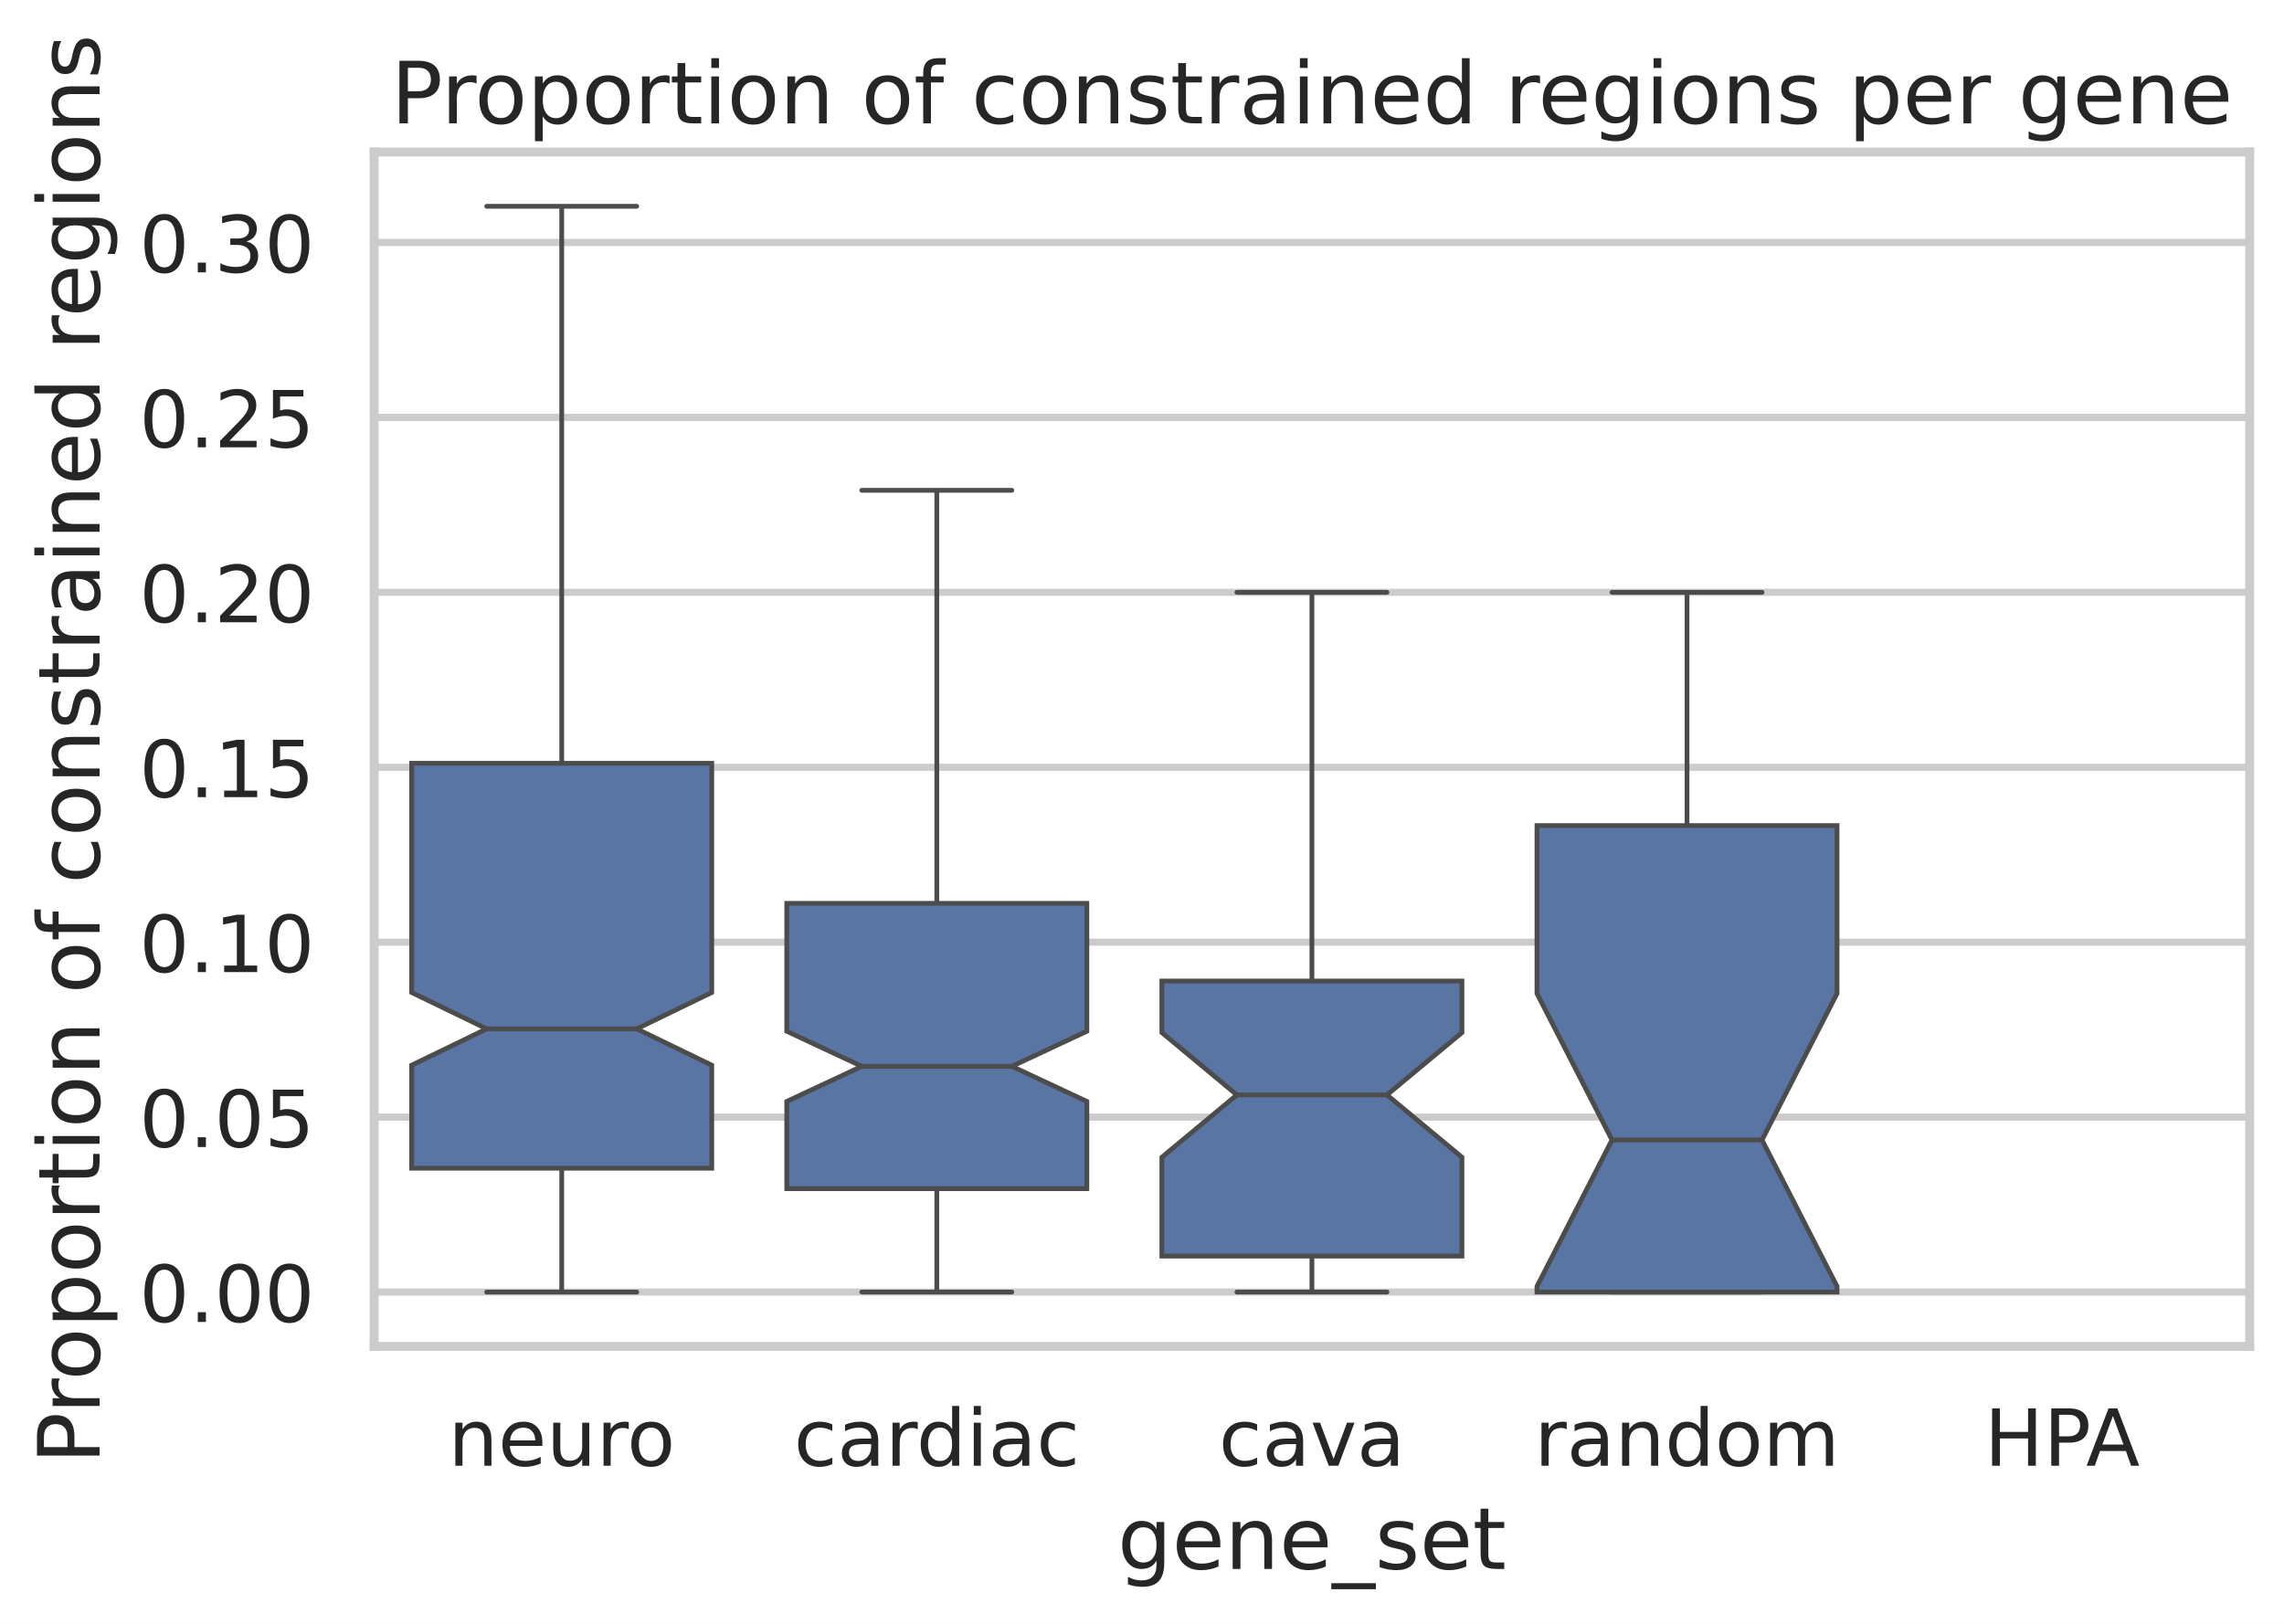
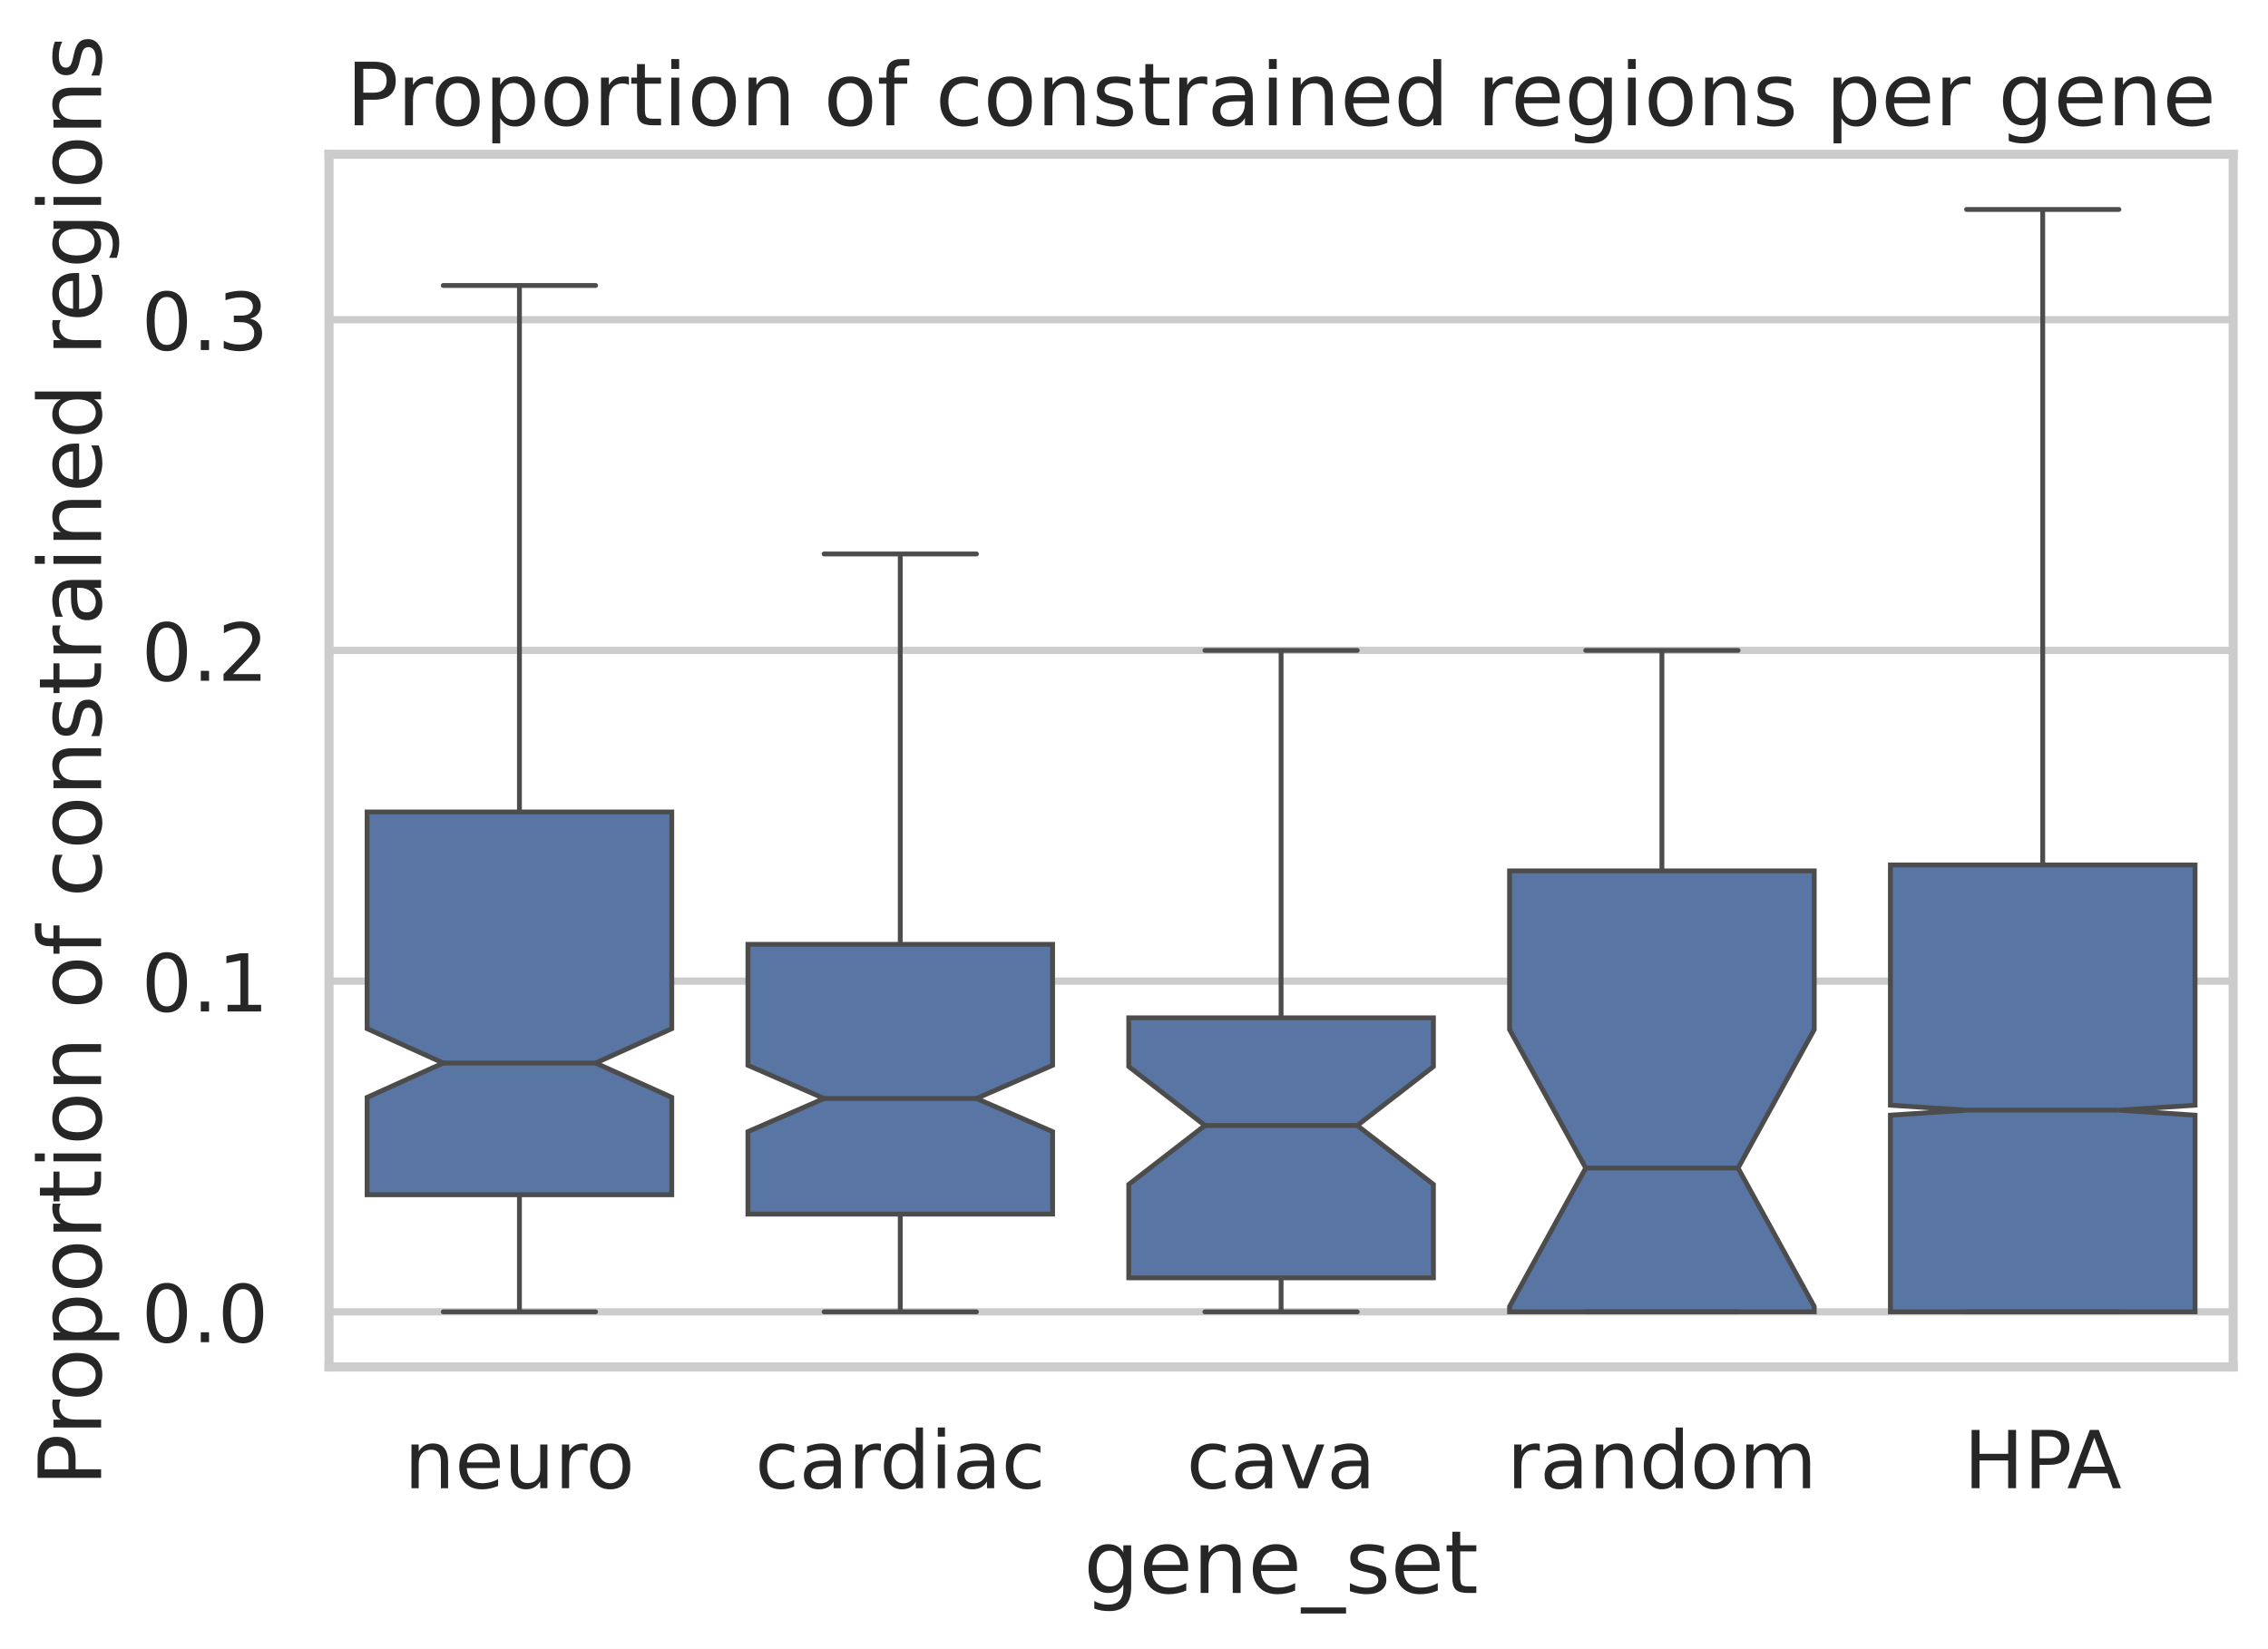
- <svg xmlns="http://www.w3.org/2000/svg" xmlns:xlink="http://www.w3.org/1999/xlink" width="478.815pt" height="340.513pt" viewBox="0 0 478.815 340.513" version="1.1">
+ <svg xmlns="http://www.w3.org/2000/svg" xmlns:xlink="http://www.w3.org/1999/xlink" width="468.317pt" height="340.513pt" viewBox="0 0 468.317 340.513" version="1.1">
  <defs>
    <style type="text/css">*{stroke-linejoin: round; stroke-linecap: butt}</style>
  </defs>
  <g id="figure_1">
    <g id="patch_1">
-       <path d="M 0 340.513  L 478.815 340.513  L 478.815 0  L 0 0  z " style="fill: #ffffff" />
+       <path d="M 0 340.513  L 468.317 340.513  L 468.317 0  L 0 0  z " style="fill: #ffffff" />
    </g>
    <g id="axes_1">
      <g id="patch_2">
-         <path d="M 78.44 282.312  L 471.615 282.312  L 471.615 31.872  L 78.44 31.872  z " style="fill: #ffffff" />
+         <path d="M 67.942 282.312  L 461.117 282.312  L 461.117 31.872  L 67.942 31.872  z " style="fill: #ffffff" />
      </g>
      <g id="matplotlib.axis_1">
        <g id="xtick_1">
          <g id="text_1">
-             <g style="fill: #262626" transform="translate(93.96633 307.3483) scale(0.165 -0.165)">
+             <g style="fill: #262626" transform="translate(83.4682 307.3483) scale(0.165 -0.165)">
              <defs>
                <path id="DejaVuSans-51" d="M 3513 2113  L 3513 0  L 2938 0  L 2938 2094  Q 2938 2591 2744 2837  Q 2550 3084 2163 3084  Q 1697 3084 1428 2787  Q 1159 2491 1159 1978  L 1159 0  L 581 0  L 581 3500  L 1159 3500  L 1159 2956  Q 1366 3272 1645 3428  Q 1925 3584 2291 3584  Q 2894 3584 3203 3211  Q 3513 2838 3513 2113  z " transform="scale(0.015625)" />
                <path id="DejaVuSans-48" d="M 3597 1894  L 3597 1613  L 953 1613  Q 991 1019 1311 708  Q 1631 397 2203 397  Q 2534 397 2845 478  Q 3156 559 3463 722  L 3463 178  Q 3153 47 2828 -22  Q 2503 -91 2169 -91  Q 1331 -91 842 396  Q 353 884 353 1716  Q 353 2575 817 3079  Q 1281 3584 2069 3584  Q 2775 3584 3186 3129  Q 3597 2675 3597 1894  z M 3022 2063  Q 3016 2534 2758 2815  Q 2500 3097 2075 3097  Q 1594 3097 1305 2825  Q 1016 2553 972 2059  L 3022 2063  z " transform="scale(0.015625)" />
                <path id="DejaVuSans-58" d="M 544 1381  L 544 3500  L 1119 3500  L 1119 1403  Q 1119 906 1312 657  Q 1506 409 1894 409  Q 2359 409 2629 706  Q 2900 1003 2900 1516  L 2900 3500  L 3475 3500  L 3475 0  L 2900 0  L 2900 538  Q 2691 219 2414 64  Q 2138 -91 1772 -91  Q 1169 -91 856 284  Q 544 659 544 1381  z M 1991 3584  L 1991 3584  z " transform="scale(0.015625)" />
                <path id="DejaVuSans-55" d="M 2631 2963  Q 2534 3019 2420 3045  Q 2306 3072 2169 3072  Q 1681 3072 1420 2755  Q 1159 2438 1159 1844  L 1159 0  L 581 0  L 581 3500  L 1159 3500  L 1159 2956  Q 1341 3275 1631 3429  Q 1922 3584 2338 3584  Q 2397 3584 2469 3576  Q 2541 3569 2628 3553  L 2631 2963  z " transform="scale(0.015625)" />
                <path id="DejaVuSans-52" d="M 1959 3097  Q 1497 3097 1228 2736  Q 959 2375 959 1747  Q 959 1119 1226 758  Q 1494 397 1959 397  Q 2419 397 2687 759  Q 2956 1122 2956 1747  Q 2956 2369 2687 2733  Q 2419 3097 1959 3097  z M 1959 3584  Q 2709 3584 3137 3096  Q 3566 2609 3566 1747  Q 3566 888 3137 398  Q 2709 -91 1959 -91  Q 1206 -91 779 398  Q 353 888 353 1747  Q 353 2609 779 3096  Q 1206 3584 1959 3584  z " transform="scale(0.015625)" />
              </defs>
              <use xlink:href="#DejaVuSans-51" />
              <use xlink:href="#DejaVuSans-48" transform="translate(63.375 0)" />
              <use xlink:href="#DejaVuSans-58" transform="translate(124.9062 0)" />
              <use xlink:href="#DejaVuSans-55" transform="translate(188.2812 0)" />
              <use xlink:href="#DejaVuSans-52" transform="translate(227.1875 0)" />
            </g>
          </g>
        </g>
        <g id="xtick_2">
          <g id="text_2">
-             <g style="fill: #262626" transform="translate(166.432 307.3496) scale(0.165 -0.165)">
+             <g style="fill: #262626" transform="translate(155.9339 307.3496) scale(0.165 -0.165)">
              <defs>
                <path id="DejaVuSans-46" d="M 3122 3366  L 3122 2828  Q 2878 2963 2633 3030  Q 2388 3097 2138 3097  Q 1578 3097 1268 2742  Q 959 2388 959 1747  Q 959 1106 1268 751  Q 1578 397 2138 397  Q 2388 397 2633 464  Q 2878 531 3122 666  L 3122 134  Q 2881 22 2623 -34  Q 2366 -91 2075 -91  Q 1284 -91 818 406  Q 353 903 353 1747  Q 353 2603 823 3093  Q 1294 3584 2113 3584  Q 2378 3584 2631 3529  Q 2884 3475 3122 3366  z " transform="scale(0.015625)" />
                <path id="DejaVuSans-44" d="M 2194 1759  Q 1497 1759 1228 1600  Q 959 1441 959 1056  Q 959 750 1161 570  Q 1363 391 1709 391  Q 2188 391 2477 730  Q 2766 1069 2766 1631  L 2766 1759  L 2194 1759  z M 3341 1997  L 3341 0  L 2766 0  L 2766 531  Q 2569 213 2275 61  Q 1981 -91 1556 -91  Q 1019 -91 701 211  Q 384 513 384 1019  Q 384 1609 779 1909  Q 1175 2209 1959 2209  L 2766 2209  L 2766 2266  Q 2766 2663 2505 2880  Q 2244 3097 1772 3097  Q 1472 3097 1187 3025  Q 903 2953 641 2809  L 641 3341  Q 956 3463 1253 3523  Q 1550 3584 1831 3584  Q 2591 3584 2966 3190  Q 3341 2797 3341 1997  z " transform="scale(0.015625)" />
                <path id="DejaVuSans-47" d="M 2906 2969  L 2906 4863  L 3481 4863  L 3481 0  L 2906 0  L 2906 525  Q 2725 213 2448 61  Q 2172 -91 1784 -91  Q 1150 -91 751 415  Q 353 922 353 1747  Q 353 2572 751 3078  Q 1150 3584 1784 3584  Q 2172 3584 2448 3432  Q 2725 3281 2906 2969  z M 947 1747  Q 947 1113 1208 752  Q 1469 391 1925 391  Q 2381 391 2643 752  Q 2906 1113 2906 1747  Q 2906 2381 2643 2742  Q 2381 3103 1925 3103  Q 1469 3103 1208 2742  Q 947 2381 947 1747  z " transform="scale(0.015625)" />
                <path id="DejaVuSans-4c" d="M 603 3500  L 1178 3500  L 1178 0  L 603 0  L 603 3500  z M 603 4863  L 1178 4863  L 1178 4134  L 603 4134  L 603 4863  z " transform="scale(0.015625)" />
              </defs>
              <use xlink:href="#DejaVuSans-46" />
              <use xlink:href="#DejaVuSans-44" transform="translate(54.98438 0)" />
              <use xlink:href="#DejaVuSans-55" transform="translate(116.2656 0)" />
              <use xlink:href="#DejaVuSans-47" transform="translate(155.625 0)" />
              <use xlink:href="#DejaVuSans-4c" transform="translate(219.1094 0)" />
              <use xlink:href="#DejaVuSans-44" transform="translate(246.8906 0)" />
              <use xlink:href="#DejaVuSans-46" transform="translate(308.1719 0)" />
            </g>
          </g>
        </g>
        <g id="xtick_3">
          <g id="text_3">
-             <g style="fill: #262626" transform="translate(255.497 307.3483) scale(0.165 -0.165)">
+             <g style="fill: #262626" transform="translate(244.9989 307.3483) scale(0.165 -0.165)">
              <defs>
                <path id="DejaVuSans-59" d="M 191 3500  L 800 3500  L 1894 563  L 2988 3500  L 3597 3500  L 2284 0  L 1503 0  L 191 3500  z " transform="scale(0.015625)" />
              </defs>
              <use xlink:href="#DejaVuSans-46" />
              <use xlink:href="#DejaVuSans-44" transform="translate(54.98438 0)" />
              <use xlink:href="#DejaVuSans-59" transform="translate(116.2656 0)" />
              <use xlink:href="#DejaVuSans-44" transform="translate(175.4531 0)" />
            </g>
          </g>
        </g>
        <g id="xtick_4">
          <g id="text_4">
-             <g style="fill: #262626" transform="translate(321.6656 307.3496) scale(0.165 -0.165)">
+             <g style="fill: #262626" transform="translate(311.1675 307.3496) scale(0.165 -0.165)">
              <defs>
                <path id="DejaVuSans-50" d="M 3328 2828  Q 3544 3216 3844 3400  Q 4144 3584 4550 3584  Q 5097 3584 5394 3201  Q 5691 2819 5691 2113  L 5691 0  L 5113 0  L 5113 2094  Q 5113 2597 4934 2840  Q 4756 3084 4391 3084  Q 3944 3084 3684 2787  Q 3425 2491 3425 1978  L 3425 0  L 2847 0  L 2847 2094  Q 2847 2600 2669 2842  Q 2491 3084 2119 3084  Q 1678 3084 1418 2786  Q 1159 2488 1159 1978  L 1159 0  L 581 0  L 581 3500  L 1159 3500  L 1159 2956  Q 1356 3278 1631 3431  Q 1906 3584 2284 3584  Q 2666 3584 2933 3390  Q 3200 3197 3328 2828  z " transform="scale(0.015625)" />
              </defs>
              <use xlink:href="#DejaVuSans-55" />
              <use xlink:href="#DejaVuSans-44" transform="translate(41.10938 0)" />
              <use xlink:href="#DejaVuSans-51" transform="translate(102.3906 0)" />
              <use xlink:href="#DejaVuSans-47" transform="translate(165.7656 0)" />
              <use xlink:href="#DejaVuSans-52" transform="translate(229.25 0)" />
              <use xlink:href="#DejaVuSans-50" transform="translate(290.4375 0)" />
            </g>
          </g>
        </g>
        <g id="xtick_5">
          <g id="text_5">
-             <g style="fill: #262626" transform="translate(416.0029 307.3483) scale(0.165 -0.165)">
+             <g style="fill: #262626" transform="translate(405.5047 307.3483) scale(0.165 -0.165)">
              <defs>
                <path id="DejaVuSans-2b" d="M 628 4666  L 1259 4666  L 1259 2753  L 3553 2753  L 3553 4666  L 4184 4666  L 4184 0  L 3553 0  L 3553 2222  L 1259 2222  L 1259 0  L 628 0  L 628 4666  z " transform="scale(0.015625)" />
                <path id="DejaVuSans-33" d="M 1259 4147  L 1259 2394  L 2053 2394  Q 2494 2394 2734 2622  Q 2975 2850 2975 3272  Q 2975 3691 2734 3919  Q 2494 4147 2053 4147  L 1259 4147  z M 628 4666  L 2053 4666  Q 2838 4666 3239 4311  Q 3641 3956 3641 3272  Q 3641 2581 3239 2228  Q 2838 1875 2053 1875  L 1259 1875  L 1259 0  L 628 0  L 628 4666  z " transform="scale(0.015625)" />
                <path id="DejaVuSans-24" d="M 2188 4044  L 1331 1722  L 3047 1722  L 2188 4044  z M 1831 4666  L 2547 4666  L 4325 0  L 3669 0  L 3244 1197  L 1141 1197  L 716 0  L 50 0  L 1831 4666  z " transform="scale(0.015625)" />
              </defs>
              <use xlink:href="#DejaVuSans-2b" />
              <use xlink:href="#DejaVuSans-33" transform="translate(75.20312 0)" />
              <use xlink:href="#DejaVuSans-24" transform="translate(129.1094 0)" />
            </g>
          </g>
        </g>
        <g id="text_6">
-           <g style="fill: #262626" transform="translate(234.2801 328.9893) scale(0.18 -0.18)">
+           <g style="fill: #262626" transform="translate(223.782 328.9893) scale(0.18 -0.18)">
            <defs>
              <path id="DejaVuSans-4a" d="M 2906 1791  Q 2906 2416 2648 2759  Q 2391 3103 1925 3103  Q 1463 3103 1205 2759  Q 947 2416 947 1791  Q 947 1169 1205 825  Q 1463 481 1925 481  Q 2391 481 2648 825  Q 2906 1169 2906 1791  z M 3481 434  Q 3481 -459 3084 -895  Q 2688 -1331 1869 -1331  Q 1566 -1331 1297 -1286  Q 1028 -1241 775 -1147  L 775 -588  Q 1028 -725 1275 -790  Q 1522 -856 1778 -856  Q 2344 -856 2625 -561  Q 2906 -266 2906 331  L 2906 616  Q 2728 306 2450 153  Q 2172 0 1784 0  Q 1141 0 747 490  Q 353 981 353 1791  Q 353 2603 747 3093  Q 1141 3584 1784 3584  Q 2172 3584 2450 3431  Q 2728 3278 2906 2969  L 2906 3500  L 3481 3500  L 3481 434  z " transform="scale(0.015625)" />
              <path id="DejaVuSans-42" d="M 3263 -1063  L 3263 -1509  L -63 -1509  L -63 -1063  L 3263 -1063  z " transform="scale(0.015625)" />
              <path id="DejaVuSans-56" d="M 2834 3397  L 2834 2853  Q 2591 2978 2328 3040  Q 2066 3103 1784 3103  Q 1356 3103 1142 2972  Q 928 2841 928 2578  Q 928 2378 1081 2264  Q 1234 2150 1697 2047  L 1894 2003  Q 2506 1872 2764 1633  Q 3022 1394 3022 966  Q 3022 478 2636 193  Q 2250 -91 1575 -91  Q 1294 -91 989 -36  Q 684 19 347 128  L 347 722  Q 666 556 975 473  Q 1284 391 1588 391  Q 1994 391 2212 530  Q 2431 669 2431 922  Q 2431 1156 2273 1281  Q 2116 1406 1581 1522  L 1381 1569  Q 847 1681 609 1914  Q 372 2147 372 2553  Q 372 3047 722 3315  Q 1072 3584 1716 3584  Q 2034 3584 2315 3537  Q 2597 3491 2834 3397  z " transform="scale(0.015625)" />
              <path id="DejaVuSans-57" d="M 1172 4494  L 1172 3500  L 2356 3500  L 2356 3053  L 1172 3053  L 1172 1153  Q 1172 725 1289 603  Q 1406 481 1766 481  L 2356 481  L 2356 0  L 1766 0  Q 1100 0 847 248  Q 594 497 594 1153  L 594 3053  L 172 3053  L 172 3500  L 594 3500  L 594 4494  L 1172 4494  z " transform="scale(0.015625)" />
            </defs>
            <use xlink:href="#DejaVuSans-4a" />
            <use xlink:href="#DejaVuSans-48" transform="translate(63.48438 0)" />
            <use xlink:href="#DejaVuSans-51" transform="translate(125.0156 0)" />
            <use xlink:href="#DejaVuSans-48" transform="translate(188.3906 0)" />
            <use xlink:href="#DejaVuSans-42" transform="translate(249.9219 0)" />
            <use xlink:href="#DejaVuSans-56" transform="translate(299.9219 0)" />
            <use xlink:href="#DejaVuSans-48" transform="translate(352.0156 0)" />
            <use xlink:href="#DejaVuSans-57" transform="translate(413.5469 0)" />
          </g>
        </g>
      </g>
      <g id="matplotlib.axis_2">
        <g id="ytick_1">
          <g id="line2d_1">
-             <path d="M 78.44 270.929  L 471.615 270.929  " clip-path="url(#p8337bd99dd)" style="fill: none; stroke: #cccccc; stroke-width: 1.5; stroke-linecap: round" />
+             <path d="M 67.942 270.929  L 461.117 270.929  " clip-path="url(#p01868faa0b)" style="fill: none; stroke: #cccccc; stroke-width: 1.5; stroke-linecap: round" />
          </g>
          <g id="text_7">
            <g style="fill: #262626" transform="translate(29.20141 277.1966) scale(0.165 -0.165)">
              <defs>
                <path id="DejaVuSans-13" d="M 2034 4250  Q 1547 4250 1301 3770  Q 1056 3291 1056 2328  Q 1056 1369 1301 889  Q 1547 409 2034 409  Q 2525 409 2770 889  Q 3016 1369 3016 2328  Q 3016 3291 2770 3770  Q 2525 4250 2034 4250  z M 2034 4750  Q 2819 4750 3233 4129  Q 3647 3509 3647 2328  Q 3647 1150 3233 529  Q 2819 -91 2034 -91  Q 1250 -91 836 529  Q 422 1150 422 2328  Q 422 3509 836 4129  Q 1250 4750 2034 4750  z " transform="scale(0.015625)" />
                <path id="DejaVuSans-11" d="M 684 794  L 1344 794  L 1344 0  L 684 0  L 684 794  z " transform="scale(0.015625)" />
              </defs>
              <use xlink:href="#DejaVuSans-13" />
              <use xlink:href="#DejaVuSans-11" transform="translate(63.625 0)" />
              <use xlink:href="#DejaVuSans-13" transform="translate(95.40625 0)" />
-               <use xlink:href="#DejaVuSans-13" transform="translate(159.0312 0)" />
            </g>
          </g>
        </g>
        <g id="ytick_2">
          <g id="line2d_2">
-             <path d="M 78.44 234.248  L 471.615 234.248  " clip-path="url(#p8337bd99dd)" style="fill: none; stroke: #cccccc; stroke-width: 1.5; stroke-linecap: round" />
+             <path d="M 67.942 202.627  L 461.117 202.627  " clip-path="url(#p01868faa0b)" style="fill: none; stroke: #cccccc; stroke-width: 1.5; stroke-linecap: round" />
          </g>
          <g id="text_8">
-             <g style="fill: #262626" transform="translate(29.20141 240.516) scale(0.165 -0.165)">
-               <defs>
-                 <path id="DejaVuSans-18" d="M 691 4666  L 3169 4666  L 3169 4134  L 1269 4134  L 1269 2991  Q 1406 3038 1543 3061  Q 1681 3084 1819 3084  Q 2600 3084 3056 2656  Q 3513 2228 3513 1497  Q 3513 744 3044 326  Q 2575 -91 1722 -91  Q 1428 -91 1123 -41  Q 819 9 494 109  L 494 744  Q 775 591 1075 516  Q 1375 441 1709 441  Q 2250 441 2565 725  Q 2881 1009 2881 1497  Q 2881 1984 2565 2268  Q 2250 2553 1709 2553  Q 1456 2553 1204 2497  Q 953 2441 691 2322  L 691 4666  z " transform="scale(0.015625)" />
-               </defs>
-               <use xlink:href="#DejaVuSans-13" />
-               <use xlink:href="#DejaVuSans-11" transform="translate(63.625 0)" />
-               <use xlink:href="#DejaVuSans-13" transform="translate(95.40625 0)" />
-               <use xlink:href="#DejaVuSans-18" transform="translate(159.0312 0)" />
-             </g>
-           </g>
-         </g>
-         <g id="ytick_3">
-           <g id="line2d_3">
-             <path d="M 78.44 197.567  L 471.615 197.567  " clip-path="url(#p8337bd99dd)" style="fill: none; stroke: #cccccc; stroke-width: 1.5; stroke-linecap: round" />
-           </g>
-           <g id="text_9">
-             <g style="fill: #262626" transform="translate(29.20141 203.8354) scale(0.165 -0.165)">
+             <g style="fill: #262626" transform="translate(29.20141 208.8948) scale(0.165 -0.165)">
              <defs>
                <path id="DejaVuSans-14" d="M 794 531  L 1825 531  L 1825 4091  L 703 3866  L 703 4441  L 1819 4666  L 2450 4666  L 2450 531  L 3481 531  L 3481 0  L 794 0  L 794 531  z " transform="scale(0.015625)" />
              </defs>
              <use xlink:href="#DejaVuSans-13" />
              <use xlink:href="#DejaVuSans-11" transform="translate(63.625 0)" />
              <use xlink:href="#DejaVuSans-14" transform="translate(95.40625 0)" />
-               <use xlink:href="#DejaVuSans-13" transform="translate(159.0312 0)" />
-             </g>
-           </g>
-         </g>
-         <g id="ytick_4">
-           <g id="line2d_4">
-             <path d="M 78.44 160.887  L 471.615 160.887  " clip-path="url(#p8337bd99dd)" style="fill: none; stroke: #cccccc; stroke-width: 1.5; stroke-linecap: round" />
-           </g>
-           <g id="text_10">
-             <g style="fill: #262626" transform="translate(29.20141 167.1548) scale(0.165 -0.165)">
-               <use xlink:href="#DejaVuSans-13" />
-               <use xlink:href="#DejaVuSans-11" transform="translate(63.625 0)" />
-               <use xlink:href="#DejaVuSans-14" transform="translate(95.40625 0)" />
-               <use xlink:href="#DejaVuSans-18" transform="translate(159.0312 0)" />
-             </g>
-           </g>
-         </g>
-         <g id="ytick_5">
-           <g id="line2d_5">
-             <path d="M 78.44 124.206  L 471.615 124.206  " clip-path="url(#p8337bd99dd)" style="fill: none; stroke: #cccccc; stroke-width: 1.5; stroke-linecap: round" />
-           </g>
-           <g id="text_11">
-             <g style="fill: #262626" transform="translate(29.20141 130.4742) scale(0.165 -0.165)">
+             </g>
+           </g>
+         </g>
+         <g id="ytick_3">
+           <g id="line2d_3">
+             <path d="M 67.942 134.325  L 461.117 134.325  " clip-path="url(#p01868faa0b)" style="fill: none; stroke: #cccccc; stroke-width: 1.5; stroke-linecap: round" />
+           </g>
+           <g id="text_9">
+             <g style="fill: #262626" transform="translate(29.20141 140.593) scale(0.165 -0.165)">
              <defs>
                <path id="DejaVuSans-15" d="M 1228 531  L 3431 531  L 3431 0  L 469 0  L 469 531  Q 828 903 1448 1529  Q 2069 2156 2228 2338  Q 2531 2678 2651 2914  Q 2772 3150 2772 3378  Q 2772 3750 2511 3984  Q 2250 4219 1831 4219  Q 1534 4219 1204 4116  Q 875 4013 500 3803  L 500 4441  Q 881 4594 1212 4672  Q 1544 4750 1819 4750  Q 2544 4750 2975 4387  Q 3406 4025 3406 3419  Q 3406 3131 3298 2873  Q 3191 2616 2906 2266  Q 2828 2175 2409 1742  Q 1991 1309 1228 531  z " transform="scale(0.015625)" />
              </defs>
              <use xlink:href="#DejaVuSans-13" />
              <use xlink:href="#DejaVuSans-11" transform="translate(63.625 0)" />
              <use xlink:href="#DejaVuSans-15" transform="translate(95.40625 0)" />
-               <use xlink:href="#DejaVuSans-13" transform="translate(159.0312 0)" />
-             </g>
-           </g>
-         </g>
-         <g id="ytick_6">
-           <g id="line2d_6">
-             <path d="M 78.44 87.526  L 471.615 87.526  " clip-path="url(#p8337bd99dd)" style="fill: none; stroke: #cccccc; stroke-width: 1.5; stroke-linecap: round" />
-           </g>
-           <g id="text_12">
-             <g style="fill: #262626" transform="translate(29.20141 93.79359) scale(0.165 -0.165)">
-               <use xlink:href="#DejaVuSans-13" />
-               <use xlink:href="#DejaVuSans-11" transform="translate(63.625 0)" />
-               <use xlink:href="#DejaVuSans-15" transform="translate(95.40625 0)" />
-               <use xlink:href="#DejaVuSans-18" transform="translate(159.0312 0)" />
-             </g>
-           </g>
-         </g>
-         <g id="ytick_7">
-           <g id="line2d_7">
-             <path d="M 78.44 50.845  L 471.615 50.845  " clip-path="url(#p8337bd99dd)" style="fill: none; stroke: #cccccc; stroke-width: 1.5; stroke-linecap: round" />
-           </g>
-           <g id="text_13">
-             <g style="fill: #262626" transform="translate(29.20141 57.11298) scale(0.165 -0.165)">
+             </g>
+           </g>
+         </g>
+         <g id="ytick_4">
+           <g id="line2d_4">
+             <path d="M 67.942 66.023  L 461.117 66.023  " clip-path="url(#p01868faa0b)" style="fill: none; stroke: #cccccc; stroke-width: 1.5; stroke-linecap: round" />
+           </g>
+           <g id="text_10">
+             <g style="fill: #262626" transform="translate(29.20141 72.29116) scale(0.165 -0.165)">
              <defs>
                <path id="DejaVuSans-16" d="M 2597 2516  Q 3050 2419 3304 2112  Q 3559 1806 3559 1356  Q 3559 666 3084 287  Q 2609 -91 1734 -91  Q 1441 -91 1130 -33  Q 819 25 488 141  L 488 750  Q 750 597 1062 519  Q 1375 441 1716 441  Q 2309 441 2620 675  Q 2931 909 2931 1356  Q 2931 1769 2642 2001  Q 2353 2234 1838 2234  L 1294 2234  L 1294 2753  L 1863 2753  Q 2328 2753 2575 2939  Q 2822 3125 2822 3475  Q 2822 3834 2567 4026  Q 2313 4219 1838 4219  Q 1578 4219 1281 4162  Q 984 4106 628 3988  L 628 4550  Q 988 4650 1302 4700  Q 1616 4750 1894 4750  Q 2613 4750 3031 4423  Q 3450 4097 3450 3541  Q 3450 3153 3228 2886  Q 3006 2619 2597 2516  z " transform="scale(0.015625)" />
              </defs>
              <use xlink:href="#DejaVuSans-13" />
              <use xlink:href="#DejaVuSans-11" transform="translate(63.625 0)" />
              <use xlink:href="#DejaVuSans-16" transform="translate(95.40625 0)" />
-               <use xlink:href="#DejaVuSans-13" transform="translate(159.0312 0)" />
-             </g>
-           </g>
-         </g>
-         <g id="text_14">
+             </g>
+           </g>
+         </g>
+         <g id="text_11">
          <g style="fill: #262626" transform="translate(20.87719 306.9844) rotate(-90) scale(0.18 -0.18)">
            <defs>
              <path id="DejaVuSans-53" d="M 1159 525  L 1159 -1331  L 581 -1331  L 581 3500  L 1159 3500  L 1159 2969  Q 1341 3281 1617 3432  Q 1894 3584 2278 3584  Q 2916 3584 3314 3078  Q 3713 2572 3713 1747  Q 3713 922 3314 415  Q 2916 -91 2278 -91  Q 1894 -91 1617 61  Q 1341 213 1159 525  z M 3116 1747  Q 3116 2381 2855 2742  Q 2594 3103 2138 3103  Q 1681 3103 1420 2742  Q 1159 2381 1159 1747  Q 1159 1113 1420 752  Q 1681 391 2138 391  Q 2594 391 2855 752  Q 3116 1113 3116 1747  z " transform="scale(0.015625)" />
              <path id="DejaVuSans-3" transform="scale(0.015625)" />
              <path id="DejaVuSans-49" d="M 2375 4863  L 2375 4384  L 1825 4384  Q 1516 4384 1395 4259  Q 1275 4134 1275 3809  L 1275 3500  L 2222 3500  L 2222 3053  L 1275 3053  L 1275 0  L 697 0  L 697 3053  L 147 3053  L 147 3500  L 697 3500  L 697 3744  Q 697 4328 969 4595  Q 1241 4863 1831 4863  L 2375 4863  z " transform="scale(0.015625)" />
            </defs>
            <use xlink:href="#DejaVuSans-33" />
            <use xlink:href="#DejaVuSans-55" transform="translate(58.54688 0)" />
            <use xlink:href="#DejaVuSans-52" transform="translate(97.45312 0)" />
            <use xlink:href="#DejaVuSans-53" transform="translate(158.6406 0)" />
            <use xlink:href="#DejaVuSans-52" transform="translate(222.125 0)" />
            <use xlink:href="#DejaVuSans-55" transform="translate(283.3125 0)" />
            <use xlink:href="#DejaVuSans-57" transform="translate(324.4219 0)" />
            <use xlink:href="#DejaVuSans-4c" transform="translate(363.625 0)" />
            <use xlink:href="#DejaVuSans-52" transform="translate(391.4062 0)" />
            <use xlink:href="#DejaVuSans-51" transform="translate(452.5938 0)" />
            <use xlink:href="#DejaVuSans-3" transform="translate(515.9688 0)" />
            <use xlink:href="#DejaVuSans-52" transform="translate(547.75 0)" />
            <use xlink:href="#DejaVuSans-49" transform="translate(608.9375 0)" />
            <use xlink:href="#DejaVuSans-3" transform="translate(644.1406 0)" />
            <use xlink:href="#DejaVuSans-46" transform="translate(675.9219 0)" />
            <use xlink:href="#DejaVuSans-52" transform="translate(730.9062 0)" />
            <use xlink:href="#DejaVuSans-51" transform="translate(792.0938 0)" />
            <use xlink:href="#DejaVuSans-56" transform="translate(855.4688 0)" />
            <use xlink:href="#DejaVuSans-57" transform="translate(907.5625 0)" />
            <use xlink:href="#DejaVuSans-55" transform="translate(946.7656 0)" />
            <use xlink:href="#DejaVuSans-44" transform="translate(987.875 0)" />
            <use xlink:href="#DejaVuSans-4c" transform="translate(1049.156 0)" />
            <use xlink:href="#DejaVuSans-51" transform="translate(1076.938 0)" />
            <use xlink:href="#DejaVuSans-48" transform="translate(1140.312 0)" />
            <use xlink:href="#DejaVuSans-47" transform="translate(1201.844 0)" />
            <use xlink:href="#DejaVuSans-3" transform="translate(1265.328 0)" />
            <use xlink:href="#DejaVuSans-55" transform="translate(1297.109 0)" />
            <use xlink:href="#DejaVuSans-48" transform="translate(1336.016 0)" />
            <use xlink:href="#DejaVuSans-4a" transform="translate(1397.547 0)" />
            <use xlink:href="#DejaVuSans-4c" transform="translate(1461.031 0)" />
            <use xlink:href="#DejaVuSans-52" transform="translate(1488.812 0)" />
            <use xlink:href="#DejaVuSans-51" transform="translate(1550 0)" />
            <use xlink:href="#DejaVuSans-56" transform="translate(1613.375 0)" />
          </g>
        </g>
      </g>
      <g id="patch_3">
-         <path d="M 86.303 244.959  L 149.211 244.959  L 149.211 223.355  L 133.484 215.735  L 149.211 208.114  L 149.211 160.053  L 86.303 160.053  L 86.303 208.114  L 102.03 215.735  L 86.303 223.355  L 86.303 244.959  z " clip-path="url(#p8337bd99dd)" style="fill: #5875a4; stroke: #4c4c4c; stroke-linejoin: miter" />
+         <path d="M 75.805 246.75  L 138.713 246.75  L 138.713 226.636  L 122.986 219.541  L 138.713 212.446  L 138.713 167.7  L 75.805 167.7  L 75.805 212.446  L 91.532 219.541  L 75.805 226.636  L 75.805 246.75  z " clip-path="url(#p01868faa0b)" style="fill: #5875a4; stroke: #4c4c4c; stroke-linejoin: miter" />
+       </g>
+       <g id="line2d_5">
+         <path d="M 107.259 246.75  L 107.259 270.929  " clip-path="url(#p01868faa0b)" style="fill: none; stroke: #4c4c4c" />
+       </g>
+       <g id="line2d_6">
+         <path d="M 107.259 167.7  L 107.259 58.957  " clip-path="url(#p01868faa0b)" style="fill: none; stroke: #4c4c4c" />
+       </g>
+       <g id="line2d_7">
+         <path d="M 91.532 270.929  L 122.986 270.929  " clip-path="url(#p01868faa0b)" style="fill: none; stroke: #4c4c4c; stroke-linecap: round" />
      </g>
      <g id="line2d_8">
-         <path d="M 117.757 244.959  L 117.757 270.929  " clip-path="url(#p8337bd99dd)" style="fill: none; stroke: #4c4c4c" />
+         <path d="M 91.532 58.957  L 122.986 58.957  " clip-path="url(#p01868faa0b)" style="fill: none; stroke: #4c4c4c; stroke-linecap: round" />
+       </g>
+       <g id="patch_4">
+         <path d="M 154.44 250.74  L 217.348 250.74  L 217.348 233.713  L 201.621 226.863  L 217.348 220.013  L 217.348 195.038  L 154.44 195.038  L 154.44 220.013  L 170.167 226.863  L 154.44 233.713  L 154.44 250.74  z " clip-path="url(#p01868faa0b)" style="fill: #5875a4; stroke: #4c4c4c; stroke-linejoin: miter" />
      </g>
      <g id="line2d_9">
-         <path d="M 117.757 160.053  L 117.757 43.256  " clip-path="url(#p8337bd99dd)" style="fill: none; stroke: #4c4c4c" />
+         <path d="M 185.894 250.74  L 185.894 270.929  " clip-path="url(#p01868faa0b)" style="fill: none; stroke: #4c4c4c" />
      </g>
      <g id="line2d_10">
-         <path d="M 102.03 270.929  L 133.484 270.929  " clip-path="url(#p8337bd99dd)" style="fill: none; stroke: #4c4c4c; stroke-linecap: round" />
+         <path d="M 185.894 195.038  L 185.894 114.404  " clip-path="url(#p01868faa0b)" style="fill: none; stroke: #4c4c4c" />
      </g>
      <g id="line2d_11">
-         <path d="M 102.03 43.256  L 133.484 43.256  " clip-path="url(#p8337bd99dd)" style="fill: none; stroke: #4c4c4c; stroke-linecap: round" />
-       </g>
-       <g id="patch_4">
-         <path d="M 164.938 249.245  L 227.846 249.245  L 227.846 230.956  L 212.119 223.599  L 227.846 216.241  L 227.846 189.416  L 164.938 189.416  L 164.938 216.241  L 180.665 223.599  L 164.938 230.956  L 164.938 249.245  z " clip-path="url(#p8337bd99dd)" style="fill: #5875a4; stroke: #4c4c4c; stroke-linejoin: miter" />
+         <path d="M 170.167 270.929  L 201.621 270.929  " clip-path="url(#p01868faa0b)" style="fill: none; stroke: #4c4c4c; stroke-linecap: round" />
      </g>
      <g id="line2d_12">
-         <path d="M 196.392 249.245  L 196.392 270.929  " clip-path="url(#p8337bd99dd)" style="fill: none; stroke: #4c4c4c" />
+         <path d="M 170.167 114.404  L 201.621 114.404  " clip-path="url(#p01868faa0b)" style="fill: none; stroke: #4c4c4c; stroke-linecap: round" />
+       </g>
+       <g id="patch_5">
+         <path d="M 233.075 263.911  L 295.984 263.911  L 295.984 244.611  L 280.256 232.441  L 295.984 220.271  L 295.984 210.206  L 233.075 210.206  L 233.075 220.271  L 248.802 232.441  L 233.075 244.611  L 233.075 263.911  z " clip-path="url(#p01868faa0b)" style="fill: #5875a4; stroke: #4c4c4c; stroke-linejoin: miter" />
      </g>
      <g id="line2d_13">
-         <path d="M 196.392 189.416  L 196.392 102.809  " clip-path="url(#p8337bd99dd)" style="fill: none; stroke: #4c4c4c" />
+         <path d="M 264.529 263.911  L 264.529 270.929  " clip-path="url(#p01868faa0b)" style="fill: none; stroke: #4c4c4c" />
      </g>
      <g id="line2d_14">
-         <path d="M 180.665 270.929  L 212.119 270.929  " clip-path="url(#p8337bd99dd)" style="fill: none; stroke: #4c4c4c; stroke-linecap: round" />
+         <path d="M 264.529 210.206  L 264.529 134.325  " clip-path="url(#p01868faa0b)" style="fill: none; stroke: #4c4c4c" />
      </g>
      <g id="line2d_15">
-         <path d="M 180.665 102.809  L 212.119 102.809  " clip-path="url(#p8337bd99dd)" style="fill: none; stroke: #4c4c4c; stroke-linecap: round" />
-       </g>
-       <g id="patch_5">
-         <path d="M 243.574 263.391  L 306.482 263.391  L 306.482 242.662  L 290.755 229.59  L 306.482 216.518  L 306.482 205.708  L 243.574 205.708  L 243.574 216.518  L 259.301 229.59  L 243.574 242.662  L 243.574 263.391  z " clip-path="url(#p8337bd99dd)" style="fill: #5875a4; stroke: #4c4c4c; stroke-linejoin: miter" />
+         <path d="M 248.802 270.929  L 280.256 270.929  " clip-path="url(#p01868faa0b)" style="fill: none; stroke: #4c4c4c; stroke-linecap: round" />
      </g>
      <g id="line2d_16">
-         <path d="M 275.028 263.391  L 275.028 270.929  " clip-path="url(#p8337bd99dd)" style="fill: none; stroke: #4c4c4c" />
+         <path d="M 248.802 134.325  L 280.256 134.325  " clip-path="url(#p01868faa0b)" style="fill: none; stroke: #4c4c4c; stroke-linecap: round" />
+       </g>
+       <g id="patch_6">
+         <path d="M 311.711 270.929  L 374.619 270.929  L 374.619 269.828  L 358.892 241.232  L 374.619 212.636  L 374.619 179.859  L 311.711 179.859  L 311.711 212.636  L 327.438 241.232  L 311.711 269.828  L 311.711 270.929  z " clip-path="url(#p01868faa0b)" style="fill: #5875a4; stroke: #4c4c4c; stroke-linejoin: miter" />
      </g>
      <g id="line2d_17">
-         <path d="M 275.028 205.708  L 275.028 124.206  " clip-path="url(#p8337bd99dd)" style="fill: none; stroke: #4c4c4c" />
+         <path d="M 343.165 270.929  L 343.165 270.929  " clip-path="url(#p01868faa0b)" style="fill: none; stroke: #4c4c4c" />
      </g>
      <g id="line2d_18">
-         <path d="M 259.301 270.929  L 290.755 270.929  " clip-path="url(#p8337bd99dd)" style="fill: none; stroke: #4c4c4c; stroke-linecap: round" />
+         <path d="M 343.165 179.859  L 343.165 134.325  " clip-path="url(#p01868faa0b)" style="fill: none; stroke: #4c4c4c" />
      </g>
      <g id="line2d_19">
-         <path d="M 259.301 124.206  L 290.755 124.206  " clip-path="url(#p8337bd99dd)" style="fill: none; stroke: #4c4c4c; stroke-linecap: round" />
-       </g>
-       <g id="patch_6">
-         <path d="M 322.209 270.929  L 385.117 270.929  L 385.117 269.746  L 369.39 239.032  L 385.117 208.318  L 385.117 173.114  L 322.209 173.114  L 322.209 208.318  L 337.936 239.032  L 322.209 269.746  L 322.209 270.929  z " clip-path="url(#p8337bd99dd)" style="fill: #5875a4; stroke: #4c4c4c; stroke-linejoin: miter" />
+         <path d="M 327.438 270.929  L 358.892 270.929  " clip-path="url(#p01868faa0b)" style="fill: none; stroke: #4c4c4c; stroke-linecap: round" />
      </g>
      <g id="line2d_20">
-         <path d="M 353.663 270.929  L 353.663 270.929  " clip-path="url(#p8337bd99dd)" style="fill: none; stroke: #4c4c4c" />
+         <path d="M 327.438 134.325  L 358.892 134.325  " clip-path="url(#p01868faa0b)" style="fill: none; stroke: #4c4c4c; stroke-linecap: round" />
+       </g>
+       <g id="patch_7">
+         <path d="M 390.346 270.929  L 453.254 270.929  L 453.254 230.311  L 437.527 229.281  L 453.254 228.251  L 453.254 178.629  L 390.346 178.629  L 390.346 228.251  L 406.073 229.281  L 390.346 230.311  L 390.346 270.929  z " clip-path="url(#p01868faa0b)" style="fill: #5875a4; stroke: #4c4c4c; stroke-linejoin: miter" />
      </g>
      <g id="line2d_21">
-         <path d="M 353.663 173.114  L 353.663 124.206  " clip-path="url(#p8337bd99dd)" style="fill: none; stroke: #4c4c4c" />
+         <path d="M 421.8 270.929  L 421.8 270.929  " clip-path="url(#p01868faa0b)" style="fill: none; stroke: #4c4c4c" />
      </g>
      <g id="line2d_22">
-         <path d="M 337.936 270.929  L 369.39 270.929  " clip-path="url(#p8337bd99dd)" style="fill: none; stroke: #4c4c4c; stroke-linecap: round" />
+         <path d="M 421.8 178.629  L 421.8 43.256  " clip-path="url(#p01868faa0b)" style="fill: none; stroke: #4c4c4c" />
      </g>
      <g id="line2d_23">
-         <path d="M 337.936 124.206  L 369.39 124.206  " clip-path="url(#p8337bd99dd)" style="fill: none; stroke: #4c4c4c; stroke-linecap: round" />
+         <path d="M 406.073 270.929  L 437.527 270.929  " clip-path="url(#p01868faa0b)" style="fill: none; stroke: #4c4c4c; stroke-linecap: round" />
      </g>
      <g id="line2d_24">
-         <path d="M 102.03 215.735  L 133.484 215.735  " clip-path="url(#p8337bd99dd)" style="fill: none; stroke: #4c4c4c" />
+         <path d="M 406.073 43.256  L 437.527 43.256  " clip-path="url(#p01868faa0b)" style="fill: none; stroke: #4c4c4c; stroke-linecap: round" />
      </g>
      <g id="line2d_25">
-         <path d="M 180.665 223.599  L 212.119 223.599  " clip-path="url(#p8337bd99dd)" style="fill: none; stroke: #4c4c4c" />
+         <path d="M 91.532 219.541  L 122.986 219.541  " clip-path="url(#p01868faa0b)" style="fill: none; stroke: #4c4c4c" />
      </g>
      <g id="line2d_26">
-         <path d="M 259.301 229.59  L 290.755 229.59  " clip-path="url(#p8337bd99dd)" style="fill: none; stroke: #4c4c4c" />
+         <path d="M 170.167 226.863  L 201.621 226.863  " clip-path="url(#p01868faa0b)" style="fill: none; stroke: #4c4c4c" />
      </g>
      <g id="line2d_27">
-         <path d="M 337.936 239.032  L 369.39 239.032  " clip-path="url(#p8337bd99dd)" style="fill: none; stroke: #4c4c4c" />
-       </g>
-       <g id="patch_7">
-         <path d="M 78.44 282.312  L 78.44 31.872  " style="fill: none; stroke: #cccccc; stroke-width: 1.875; stroke-linejoin: miter; stroke-linecap: square" />
+         <path d="M 248.802 232.441  L 280.256 232.441  " clip-path="url(#p01868faa0b)" style="fill: none; stroke: #4c4c4c" />
+       </g>
+       <g id="line2d_28">
+         <path d="M 327.438 241.232  L 358.892 241.232  " clip-path="url(#p01868faa0b)" style="fill: none; stroke: #4c4c4c" />
+       </g>
+       <g id="line2d_29">
+         <path d="M 406.073 229.281  L 437.527 229.281  " clip-path="url(#p01868faa0b)" style="fill: none; stroke: #4c4c4c" />
      </g>
      <g id="patch_8">
-         <path d="M 471.615 282.312  L 471.615 31.872  " style="fill: none; stroke: #cccccc; stroke-width: 1.875; stroke-linejoin: miter; stroke-linecap: square" />
+         <path d="M 67.942 282.312  L 67.942 31.872  " style="fill: none; stroke: #cccccc; stroke-width: 1.875; stroke-linejoin: miter; stroke-linecap: square" />
      </g>
      <g id="patch_9">
-         <path d="M 78.44 282.312  L 471.615 282.312  " style="fill: none; stroke: #cccccc; stroke-width: 1.875; stroke-linejoin: miter; stroke-linecap: square" />
+         <path d="M 461.117 282.312  L 461.117 31.872  " style="fill: none; stroke: #cccccc; stroke-width: 1.875; stroke-linejoin: miter; stroke-linecap: square" />
      </g>
      <g id="patch_10">
-         <path d="M 78.44 31.872  L 471.615 31.872  " style="fill: none; stroke: #cccccc; stroke-width: 1.875; stroke-linejoin: miter; stroke-linecap: square" />
-       </g>
-       <g id="text_15">
-         <g style="fill: #262626" transform="translate(81.97055 25.87219) scale(0.18 -0.18)">
+         <path d="M 67.942 282.312  L 461.117 282.312  " style="fill: none; stroke: #cccccc; stroke-width: 1.875; stroke-linejoin: miter; stroke-linecap: square" />
+       </g>
+       <g id="patch_11">
+         <path d="M 67.942 31.872  L 461.117 31.872  " style="fill: none; stroke: #cccccc; stroke-width: 1.875; stroke-linejoin: miter; stroke-linecap: square" />
+       </g>
+       <g id="text_12">
+         <g style="fill: #262626" transform="translate(71.47242 25.87219) scale(0.18 -0.18)">
          <use xlink:href="#DejaVuSans-33" />
          <use xlink:href="#DejaVuSans-55" transform="translate(58.54688 0)" />
          <use xlink:href="#DejaVuSans-52" transform="translate(97.45312 0)" />
          <use xlink:href="#DejaVuSans-53" transform="translate(158.6406 0)" />
          <use xlink:href="#DejaVuSans-52" transform="translate(222.125 0)" />
          <use xlink:href="#DejaVuSans-55" transform="translate(283.3125 0)" />
          <use xlink:href="#DejaVuSans-57" transform="translate(324.4219 0)" />
          <use xlink:href="#DejaVuSans-4c" transform="translate(363.625 0)" />
          <use xlink:href="#DejaVuSans-52" transform="translate(391.4062 0)" />
          <use xlink:href="#DejaVuSans-51" transform="translate(452.5938 0)" />
          <use xlink:href="#DejaVuSans-3" transform="translate(515.9688 0)" />
          <use xlink:href="#DejaVuSans-52" transform="translate(547.75 0)" />
          <use xlink:href="#DejaVuSans-49" transform="translate(608.9375 0)" />
          <use xlink:href="#DejaVuSans-3" transform="translate(644.1406 0)" />
          <use xlink:href="#DejaVuSans-46" transform="translate(675.9219 0)" />
          <use xlink:href="#DejaVuSans-52" transform="translate(730.9062 0)" />
          <use xlink:href="#DejaVuSans-51" transform="translate(792.0938 0)" />
          <use xlink:href="#DejaVuSans-56" transform="translate(855.4688 0)" />
          <use xlink:href="#DejaVuSans-57" transform="translate(907.5625 0)" />
          <use xlink:href="#DejaVuSans-55" transform="translate(946.7656 0)" />
          <use xlink:href="#DejaVuSans-44" transform="translate(987.875 0)" />
          <use xlink:href="#DejaVuSans-4c" transform="translate(1049.156 0)" />
          <use xlink:href="#DejaVuSans-51" transform="translate(1076.938 0)" />
          <use xlink:href="#DejaVuSans-48" transform="translate(1140.312 0)" />
          <use xlink:href="#DejaVuSans-47" transform="translate(1201.844 0)" />
          <use xlink:href="#DejaVuSans-3" transform="translate(1265.328 0)" />
          <use xlink:href="#DejaVuSans-55" transform="translate(1297.109 0)" />
          <use xlink:href="#DejaVuSans-48" transform="translate(1336.016 0)" />
          <use xlink:href="#DejaVuSans-4a" transform="translate(1397.547 0)" />
          <use xlink:href="#DejaVuSans-4c" transform="translate(1461.031 0)" />
          <use xlink:href="#DejaVuSans-52" transform="translate(1488.812 0)" />
          <use xlink:href="#DejaVuSans-51" transform="translate(1550 0)" />
          <use xlink:href="#DejaVuSans-56" transform="translate(1613.375 0)" />
          <use xlink:href="#DejaVuSans-3" transform="translate(1665.469 0)" />
          <use xlink:href="#DejaVuSans-53" transform="translate(1697.25 0)" />
          <use xlink:href="#DejaVuSans-48" transform="translate(1760.734 0)" />
          <use xlink:href="#DejaVuSans-55" transform="translate(1822.266 0)" />
          <use xlink:href="#DejaVuSans-3" transform="translate(1863.375 0)" />
          <use xlink:href="#DejaVuSans-4a" transform="translate(1895.156 0)" />
          <use xlink:href="#DejaVuSans-48" transform="translate(1958.641 0)" />
          <use xlink:href="#DejaVuSans-51" transform="translate(2020.172 0)" />
          <use xlink:href="#DejaVuSans-48" transform="translate(2083.547 0)" />
        </g>
      </g>
    </g>
  </g>
  <defs>
-     <clipPath id="p8337bd99dd">
-       <rect x="78.44" y="31.872" width="393.176" height="250.44" />
+     <clipPath id="p01868faa0b">
+       <rect x="67.942" y="31.872" width="393.176" height="250.44" />
    </clipPath>
  </defs>
</svg>
